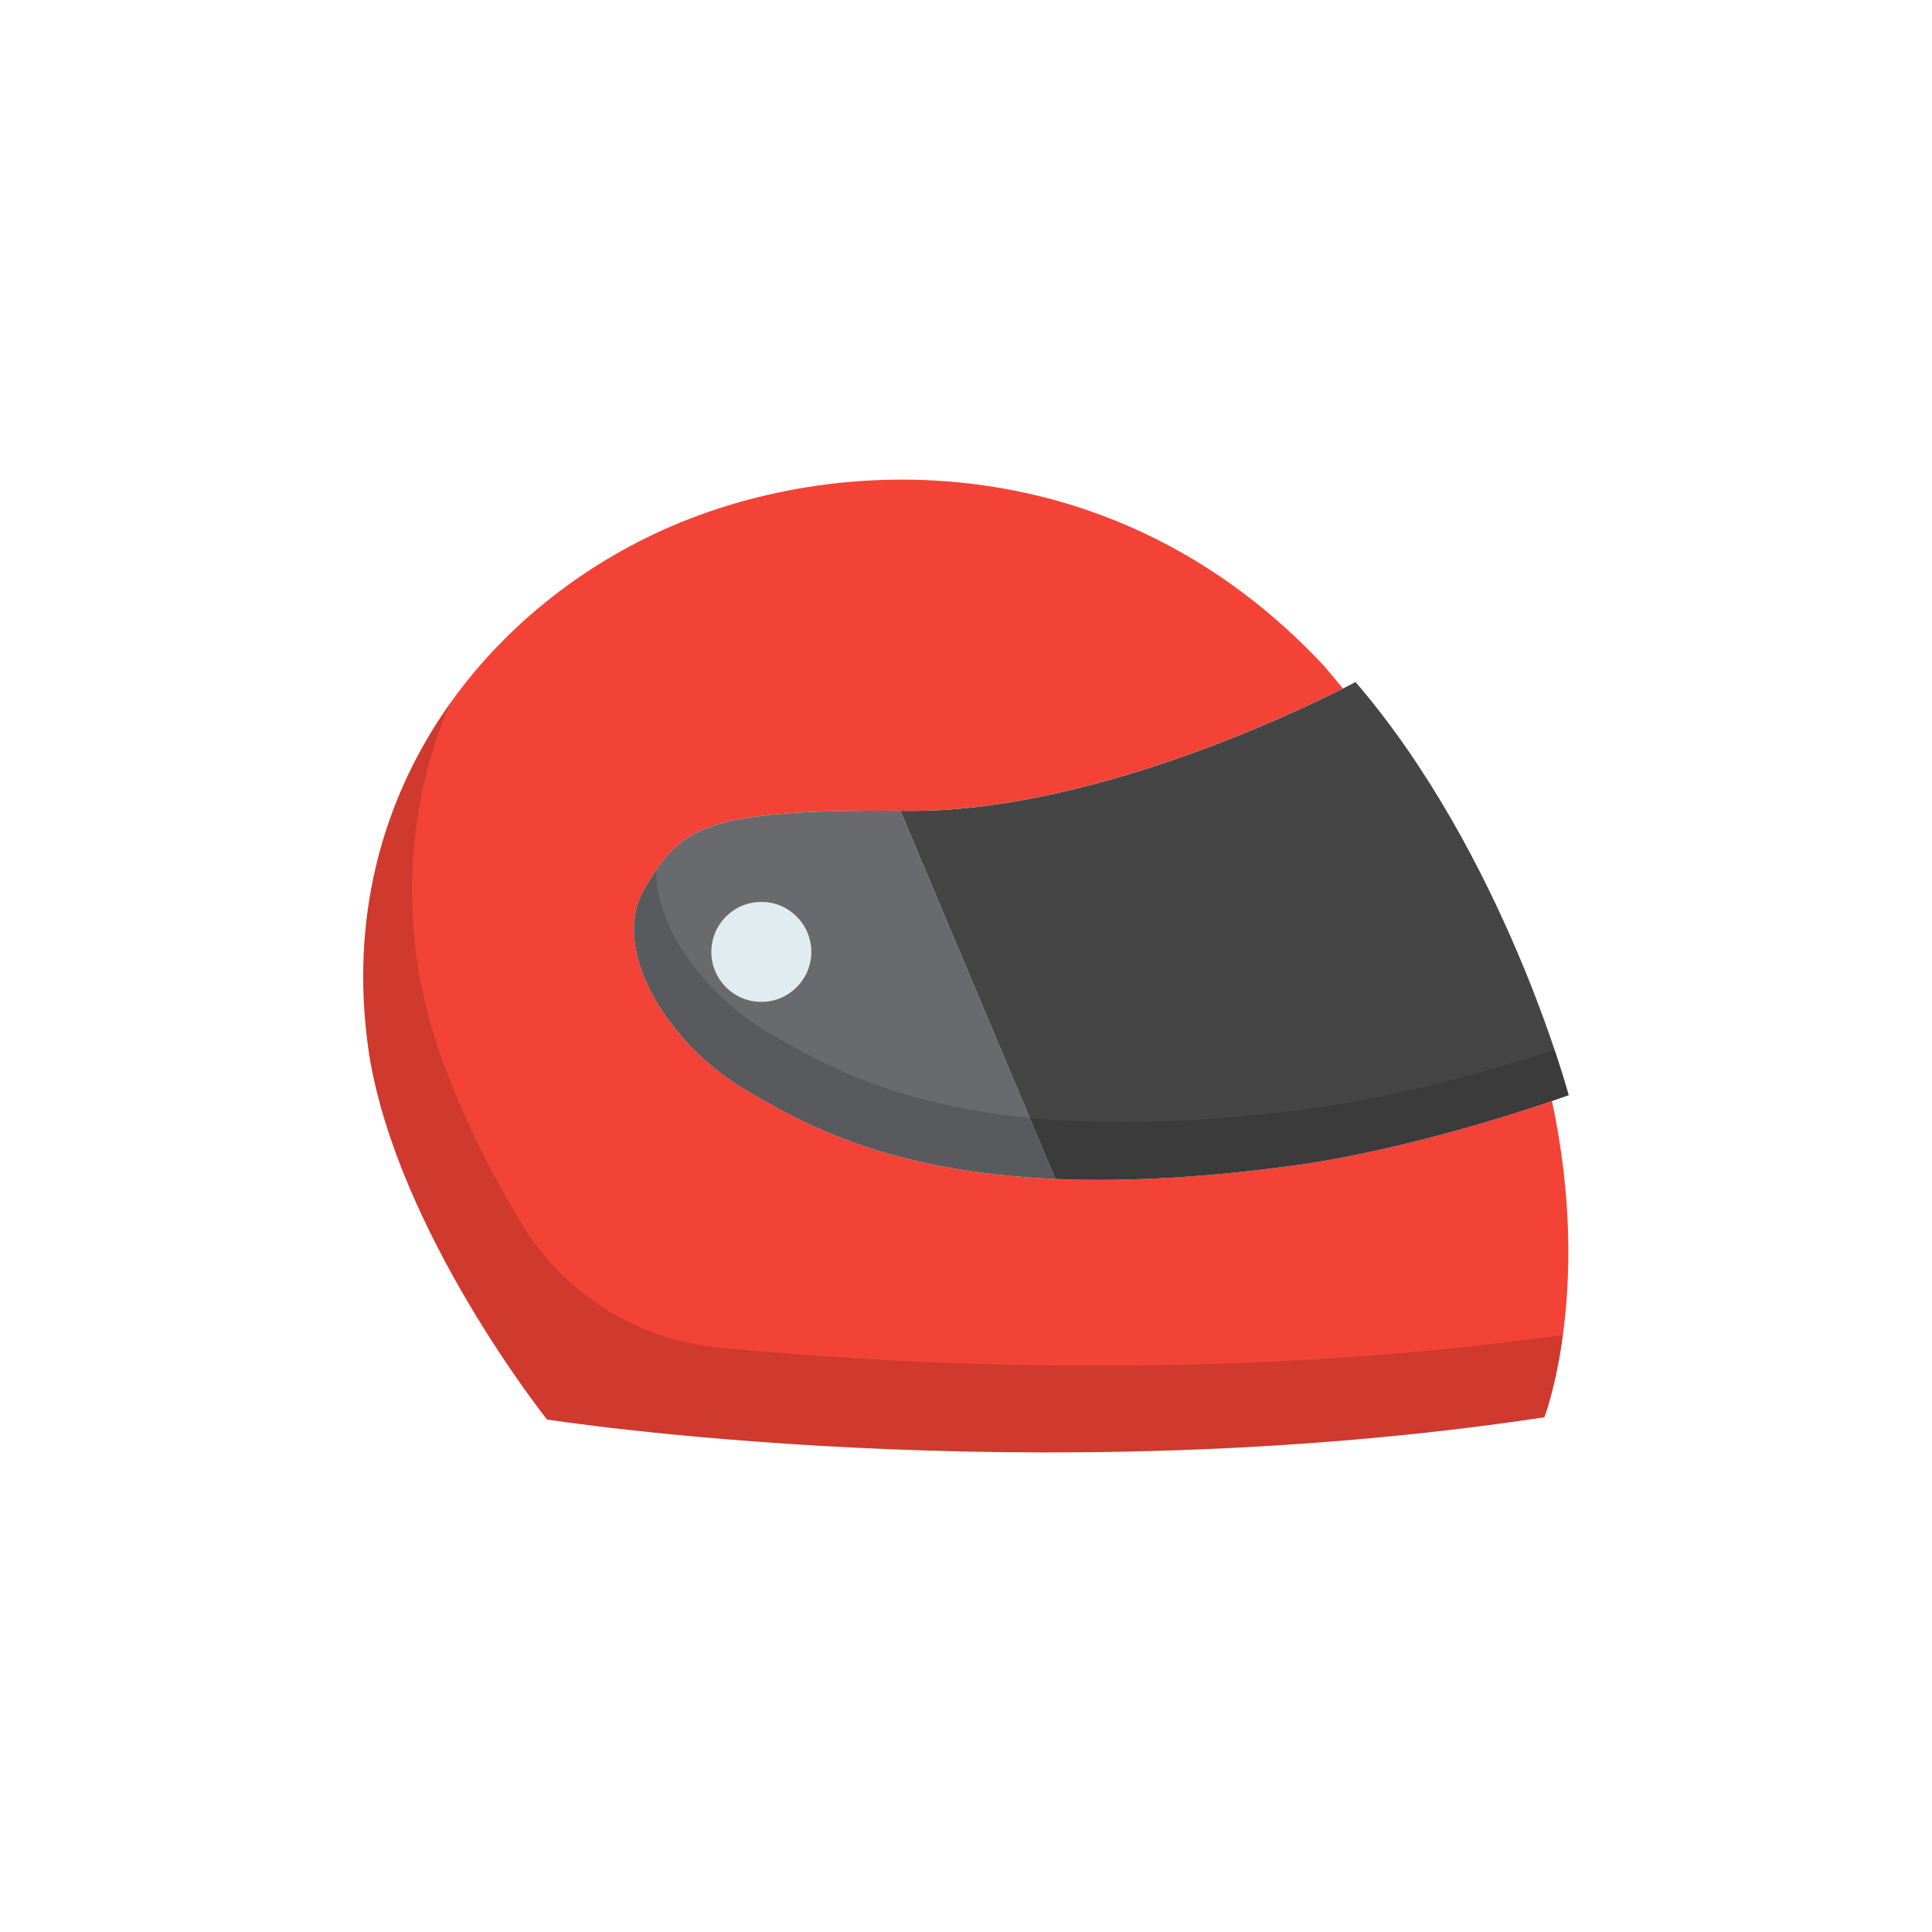
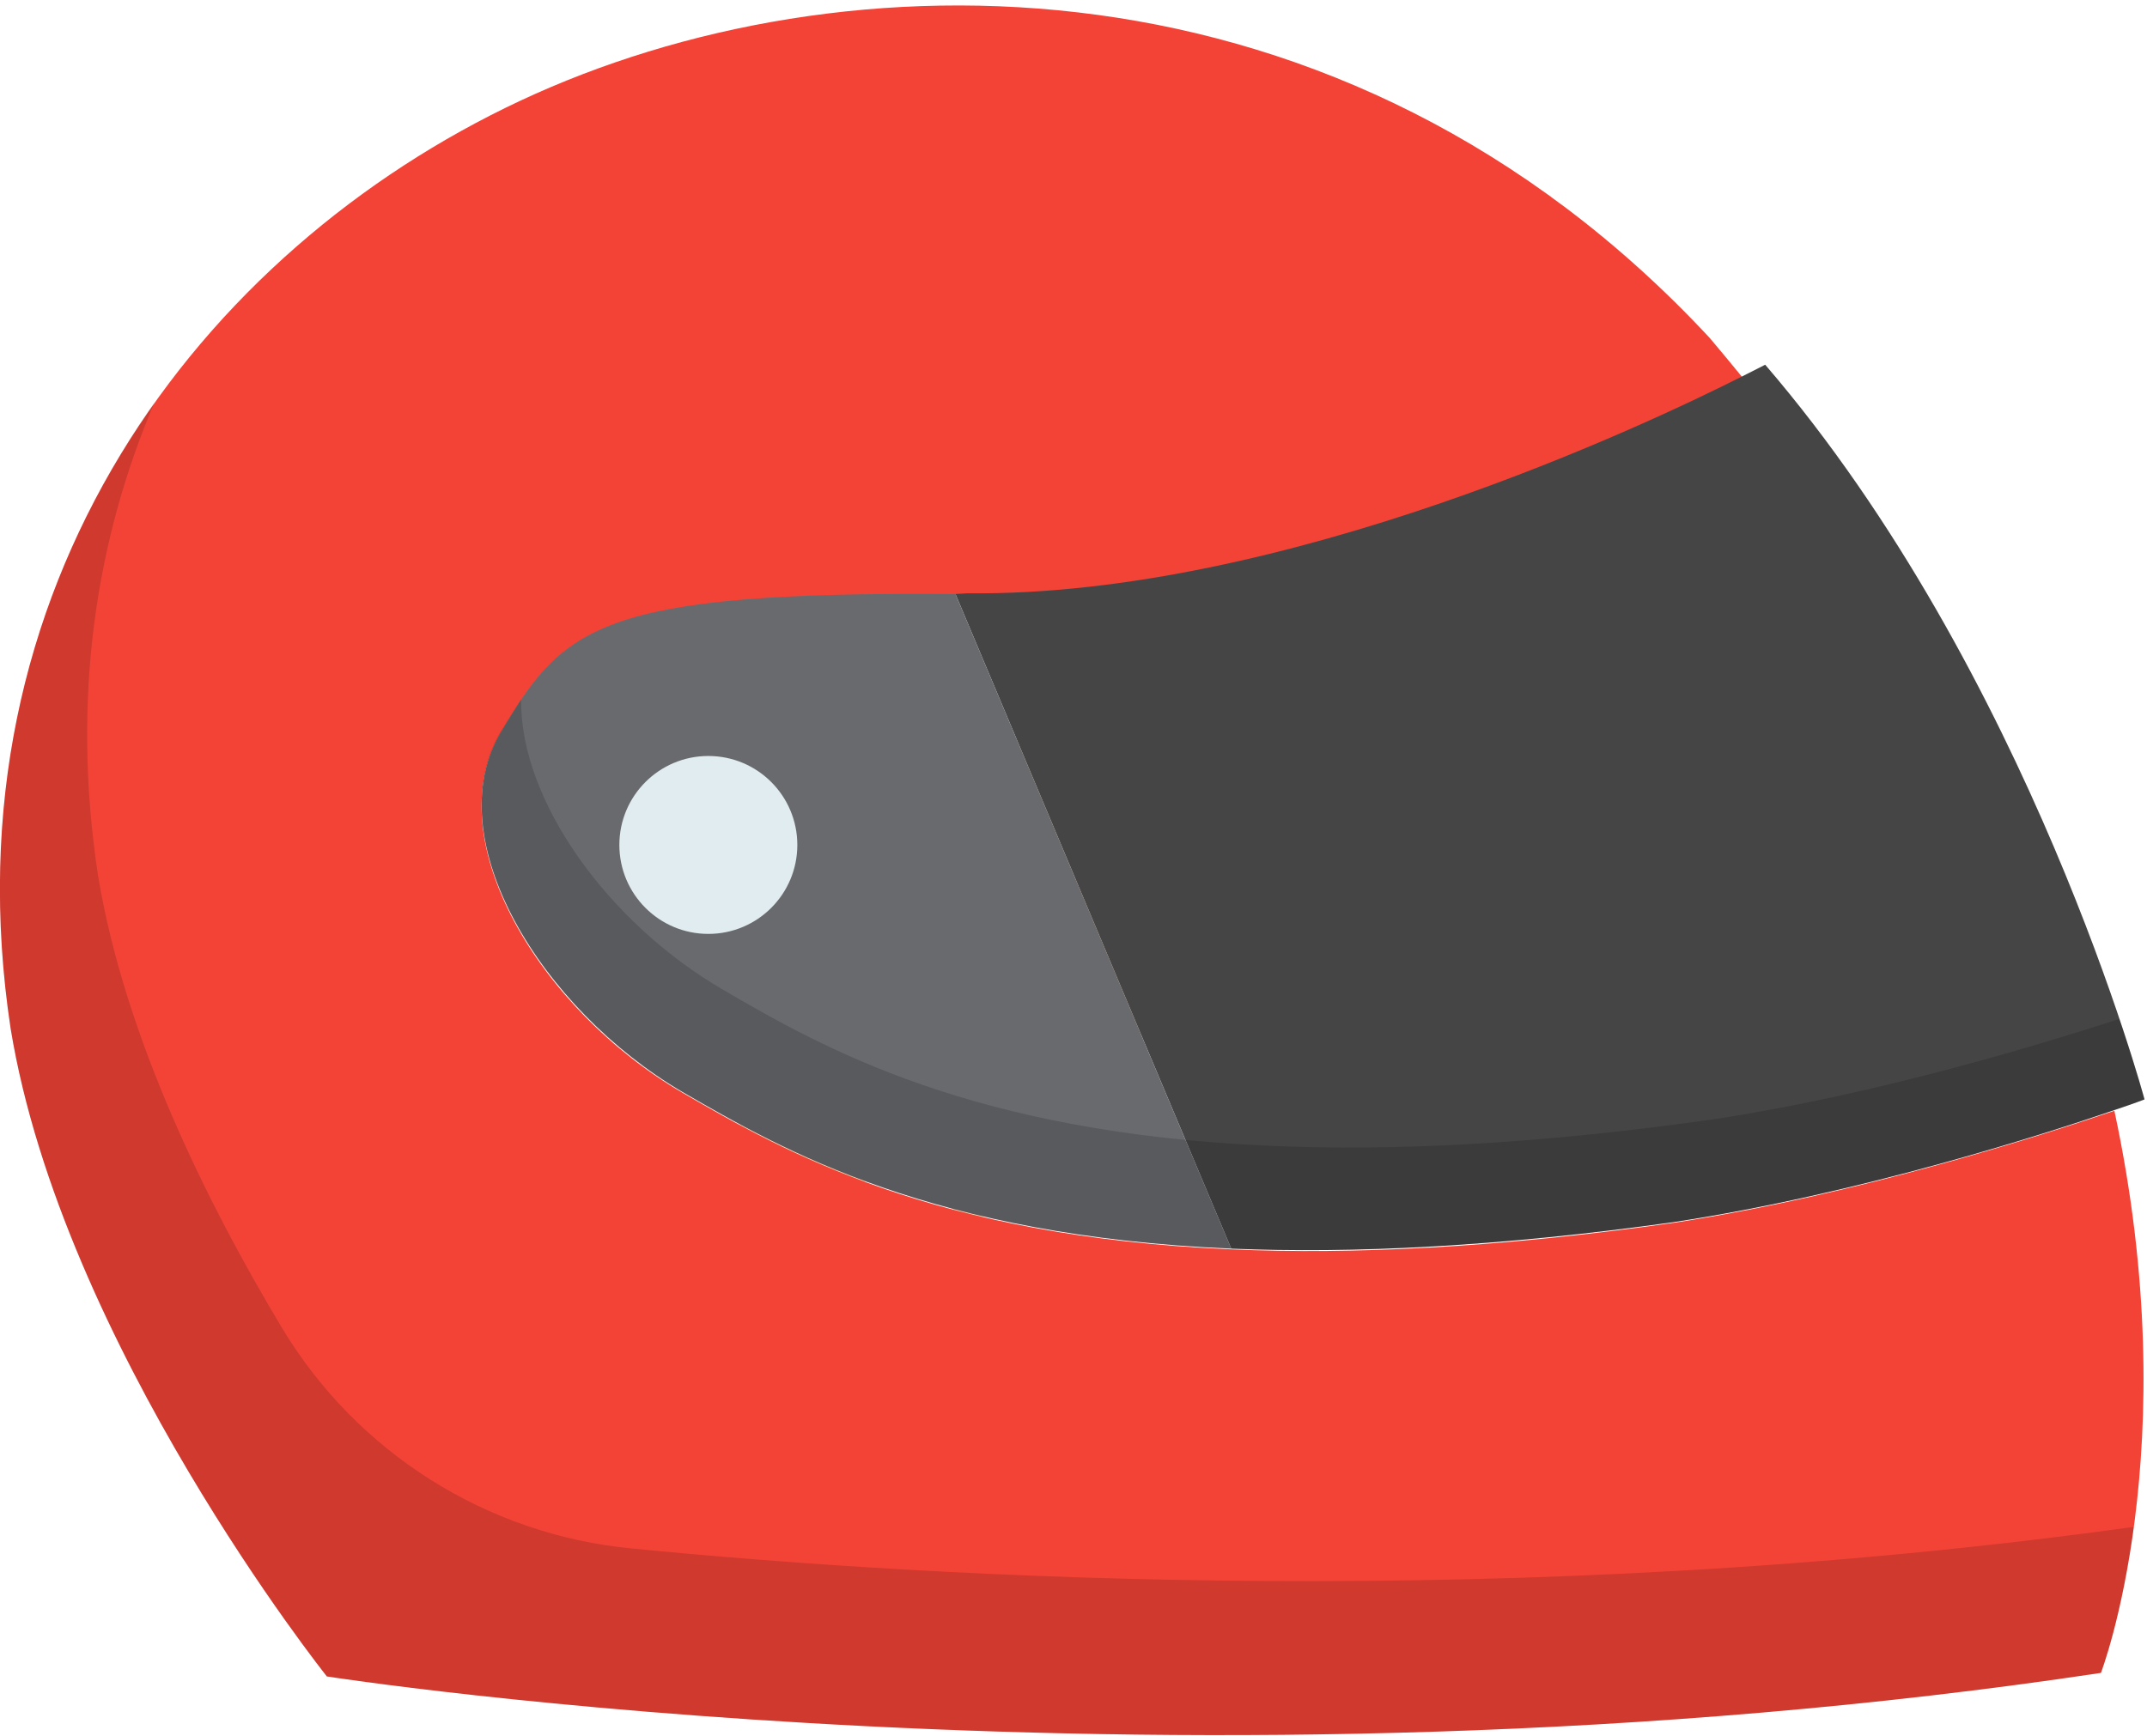
- <svg xmlns="http://www.w3.org/2000/svg" viewBox="0 0 1000 1000">
-   <defs>
-     <style>.cls-1{fill:#f34336;}.cls-2{opacity:0.15;}.cls-3{fill:#454546;}.cls-4{fill:#696a6d;}.cls-5{fill:#e1ecf1;}</style>
-   </defs>
+ <svg xmlns="http://www.w3.org/2000/svg" version="1.1" id="Layer_1" x="0px" y="0px" viewBox="0 0 605.6 489.6" style="enable-background:new 0 0 605.6 489.6;" xml:space="preserve">
+   <style type="text/css">
+ 	.st0{fill:#FFEACC;}
+ 	.st1{fill:#FFDBB2;}
+ 	.st2{fill:#F34336;}
+ 	.st3{opacity:0.15;enable-background:new    ;}
+ 	.st4{fill:#454546;}
+ 	.st5{fill:#696A6D;}
+ 	.st6{fill:#E1ECF1;}
+ </style>
+   <rect x="125.4" y="231.2" transform="matrix(0.7071 -0.7071 0.7071 0.7071 -87.6287 286.8463)" class="st0" width="354.1" height="36" />
+   <rect x="131.9" y="246.8" transform="matrix(0.7071 -0.7071 0.7071 0.7071 -90.3332 293.3851)" class="st1" width="354.1" height="17.8" />
+   <path class="st0" d="M391.1,236.7c-6.8,6.8-18.3,6.8-25.1,0l-25.5-25.5L315,185.8c-6.8-6.8-6.8-18.3,0-25.1c7.2-7.2,18.6-7.2,25.5,0  l25.5,25.5l25.1,25.1C398.2,218,398.2,229.5,391.1,236.7z" />
+   <path class="st1" d="M391.1,236.7c-6.8,6.8-18.3,6.8-25.1,0l-25.5-25.5l25.5-25.1l25.1,25.1C398.2,218,398.2,229.5,391.1,236.7z" />
+   <path class="st0" d="M340.5,287.3c-6.8,7.2-18.3,7.2-25.5,0l-25.1-25.1l-25.5-25.5c-7.2-7.2-7.2-18.6,0-25.5  c6.8-7.2,18.3-7.2,25.5,0l50.6,50.6C347.7,269,347.7,280.4,340.5,287.3z" />
+   <path class="st1" d="M340.5,287.3c-6.8,7.2-18.3,7.2-25.5,0l-25.1-25.1l25.5-25.5l25.1,25.1C347.7,269,347.7,280.4,340.5,287.3z" />
+   <path class="st0" d="M289.9,337.8c-7.2,7.2-18.6,7.2-25.5,0l-50.6-50.6c-7.2-6.8-7.2-18.3,0-25.5c6.8-6.8,18.3-6.8,25.1,0l25.5,25.5  l25.5,25.5C296.7,319.5,296.7,331,289.9,337.8z" />
+   <path class="st1" d="M289.9,337.8c-7.2,7.2-18.6,7.2-25.5,0l-25.1-25.1l25.1-25.5l25.5,25.5C296.7,319.5,296.7,331,289.9,337.8z" />
  <g id="color">
-     <path class="cls-1" d="M191.13,546.16c15,92,92,188.56,92,188.56s249.5,39.1,516.24-1.15c0,0,25.06-65,3.93-163.65-20.62,7-74.72,24.44-128.1,32.58-51.38,7.29-93.68,9.23-128.86,7.73-86.84-3.74-130.27-28.48-159.73-45.67C345.2,540.41,315.3,491,333.7,459.93c18.2-30.72,28.53-41.17,132.34-40.28l3.33,0c92.44,1,198.63-49.58,225.71-63.3q-4.65-5.7-9.55-11.44C578.6,230,432.58,232.28,339.45,276S171.58,417.39,191.13,546.16Z" />
-     <path class="cls-2" d="M191.13,546.16c15,92,92,188.56,92,188.56s249.5,39.1,516.24-1.15c0,0,5.94-15.38,9.59-42.56C629.51,716.09,460,706.12,371.73,697.46a134.11,134.11,0,0,1-101.88-64.3c-21.61-36-45.74-84.52-53.43-131.84C208.66,450.16,215.78,403.9,233,364,198.57,412.46,180.25,474.5,191.13,546.16Z" />
-     <path class="cls-3" d="M466,419.65l80.28,190.58c35.18,1.5,77.48-.44,128.86-7.73,53.38-8.14,107.48-25.55,128.1-32.58,5.59-1.91,8.72-3.06,8.72-3.06S778.66,442.68,701.62,353c0,0-2.3,1.24-6.54,3.39-27.08,13.72-133.27,64.29-225.71,63.3Z" />
-     <path class="cls-4" d="M386.59,564.56c29.46,17.19,72.89,41.93,159.73,45.67L466,419.65c-103.81-.89-114.14,9.56-132.34,40.28C315.3,491,345.2,540.41,386.59,564.56Z" />
-     <path class="cls-2" d="M386.59,564.56c29.46,17.19,72.89,41.93,159.73,45.67,35.18,1.5,77.48-.44,128.86-7.73,53.38-8.14,107.48-25.55,128.1-32.58,5.59-1.91,8.72-3.06,8.72-3.06s-2.37-8.83-7.31-23.47c-25.12,8.2-71.83,22.18-118,29.22-51.39,7.29-93.69,9.23-128.86,7.72C471,576.6,427.54,551.85,398.09,534.66c-33.19-19.35-59-54.95-58.42-84.32-2,2.94-3.92,6.14-6,9.59C315.3,491,345.2,540.41,386.59,564.56Z" />
-     <circle class="cls-5" cx="394.06" cy="492.7" r="25.87" />
+     <path class="st2" d="M3,290.2C17.6,379.4,92.2,473,92.2,473S334,510.9,592.6,472c0,0,24.3-63,3.8-158.6   c-20,6.8-72.4,23.7-124.2,31.6c-49.9,7.1-90.9,9-124.9,7.5c-84.2-3.6-126.2-27.6-154.8-44.2c-40.2-23.4-69.1-71.4-51.3-101.4   c17.7-29.8,27.6-39.9,128.3-39.1h3.2c89.7,1,192.6-48.1,218.8-61.3c-3-3.7-6.1-7.4-9.2-11.1C378.6-16.2,237.1-13.9,146.8,28.4   S-15.9,165.4,3,290.2z" />
+     <path class="st3" d="M3,290.2C17.6,379.4,92.2,473,92.2,473S334,510.9,592.6,472c0,0,5.7-14.9,9.3-41.2   C428,455,263.8,445.3,178.2,436.9c-40.9-3.9-77.6-27.1-98.7-62.3c-21-35-44.4-82-51.9-127.9c-7.5-49.6-0.6-94.4,16-133.2   C10.3,160.7-7.5,220.8,3,290.2z" />
+     <path class="st4" d="M269.5,167.6l77.8,184.7c34.1,1.4,75.1-0.5,124.9-7.5c51.8-7.9,104.2-24.7,124.2-31.6c5.4-1.8,8.5-3,8.5-3   s-32.3-120.4-107-207.3c0,0-2.3,1.2-6.3,3.2c-26.3,13.3-129.2,62.3-218.8,61.3L269.5,167.6z" />
+     <path class="st5" d="M192.5,308.1c28.6,16.6,70.7,40.6,154.8,44.2l-77.8-184.7c-100.7-0.8-110.7,9.3-128.3,39.1   C123.4,236.7,152.5,284.6,192.5,308.1z" />
+     <path class="st3" d="M192.5,308.1c28.6,16.6,70.7,40.6,154.8,44.2c34.1,1.4,75.1-0.5,124.9-7.5c51.8-7.9,104.2-24.7,124.2-31.6   c5.4-1.8,8.5-3,8.5-3s-2.3-8.6-7.1-22.7c-24.4,7.9-69.6,21.5-114.4,28.3c-49.9,7.1-90.9,9-124.9,7.5   c-84.2-3.6-126.4-27.6-154.8-44.2c-32.2-18.8-57.1-53.3-56.7-81.8c-1.9,2.9-3.8,6-5.9,9.3C123.4,236.7,152.5,284.6,192.5,308.1z" />
+     <circle class="st6" cx="199.8" cy="238.4" r="25.1" />
  </g>
</svg>
